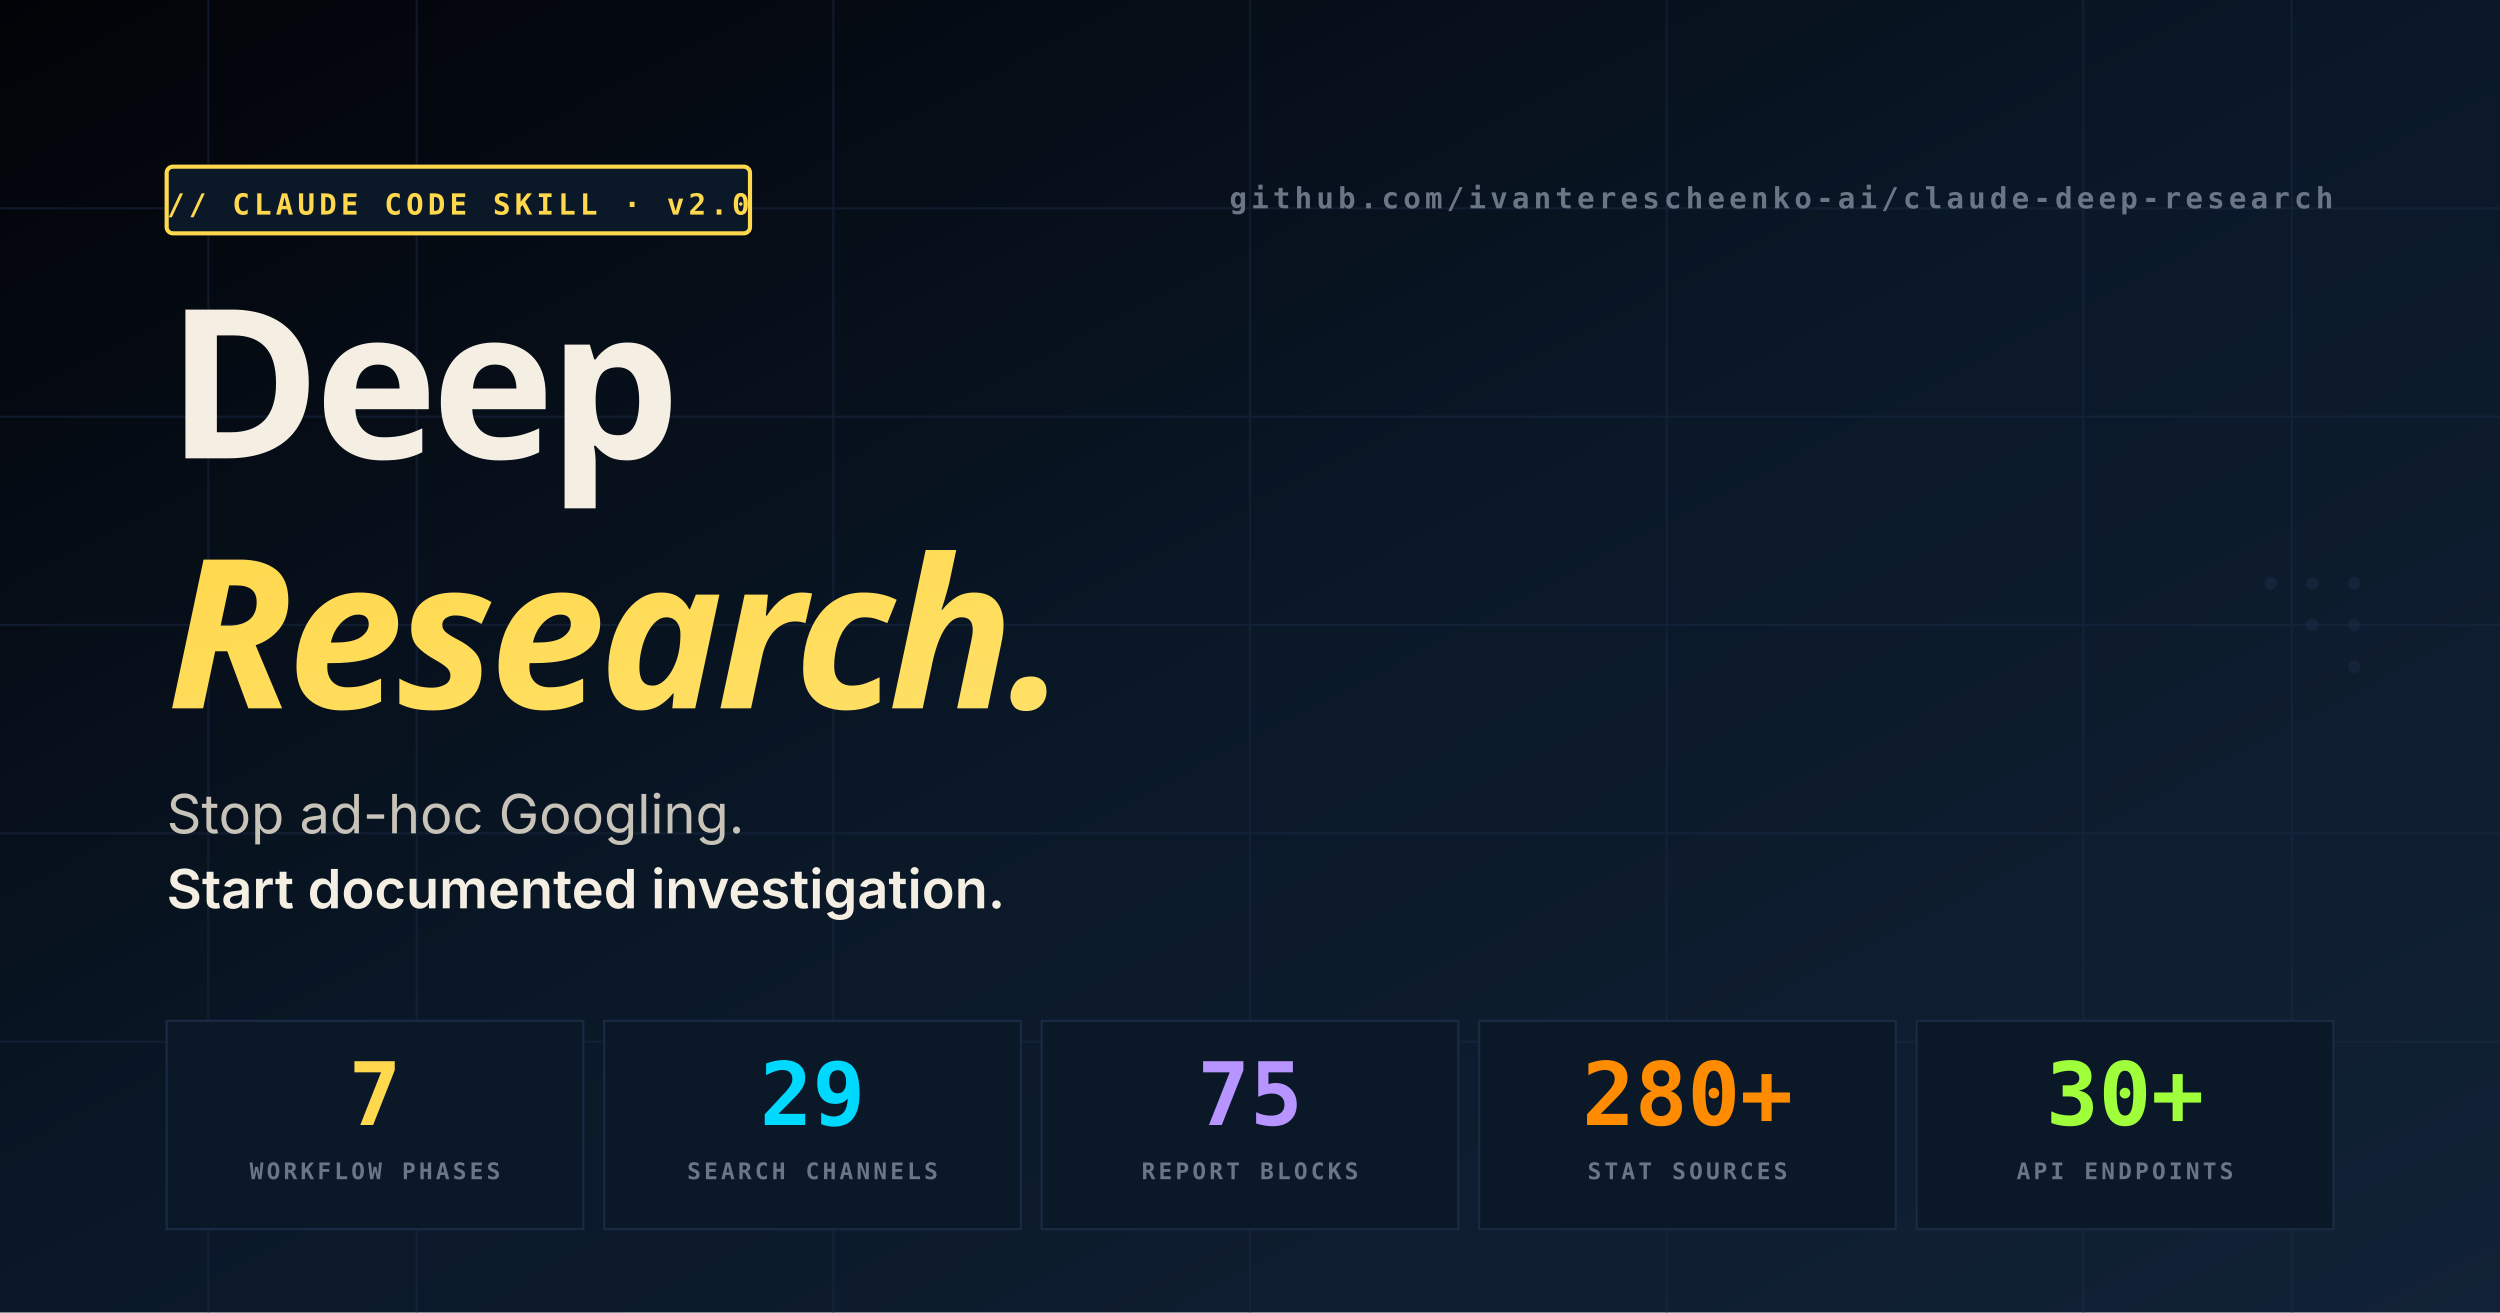
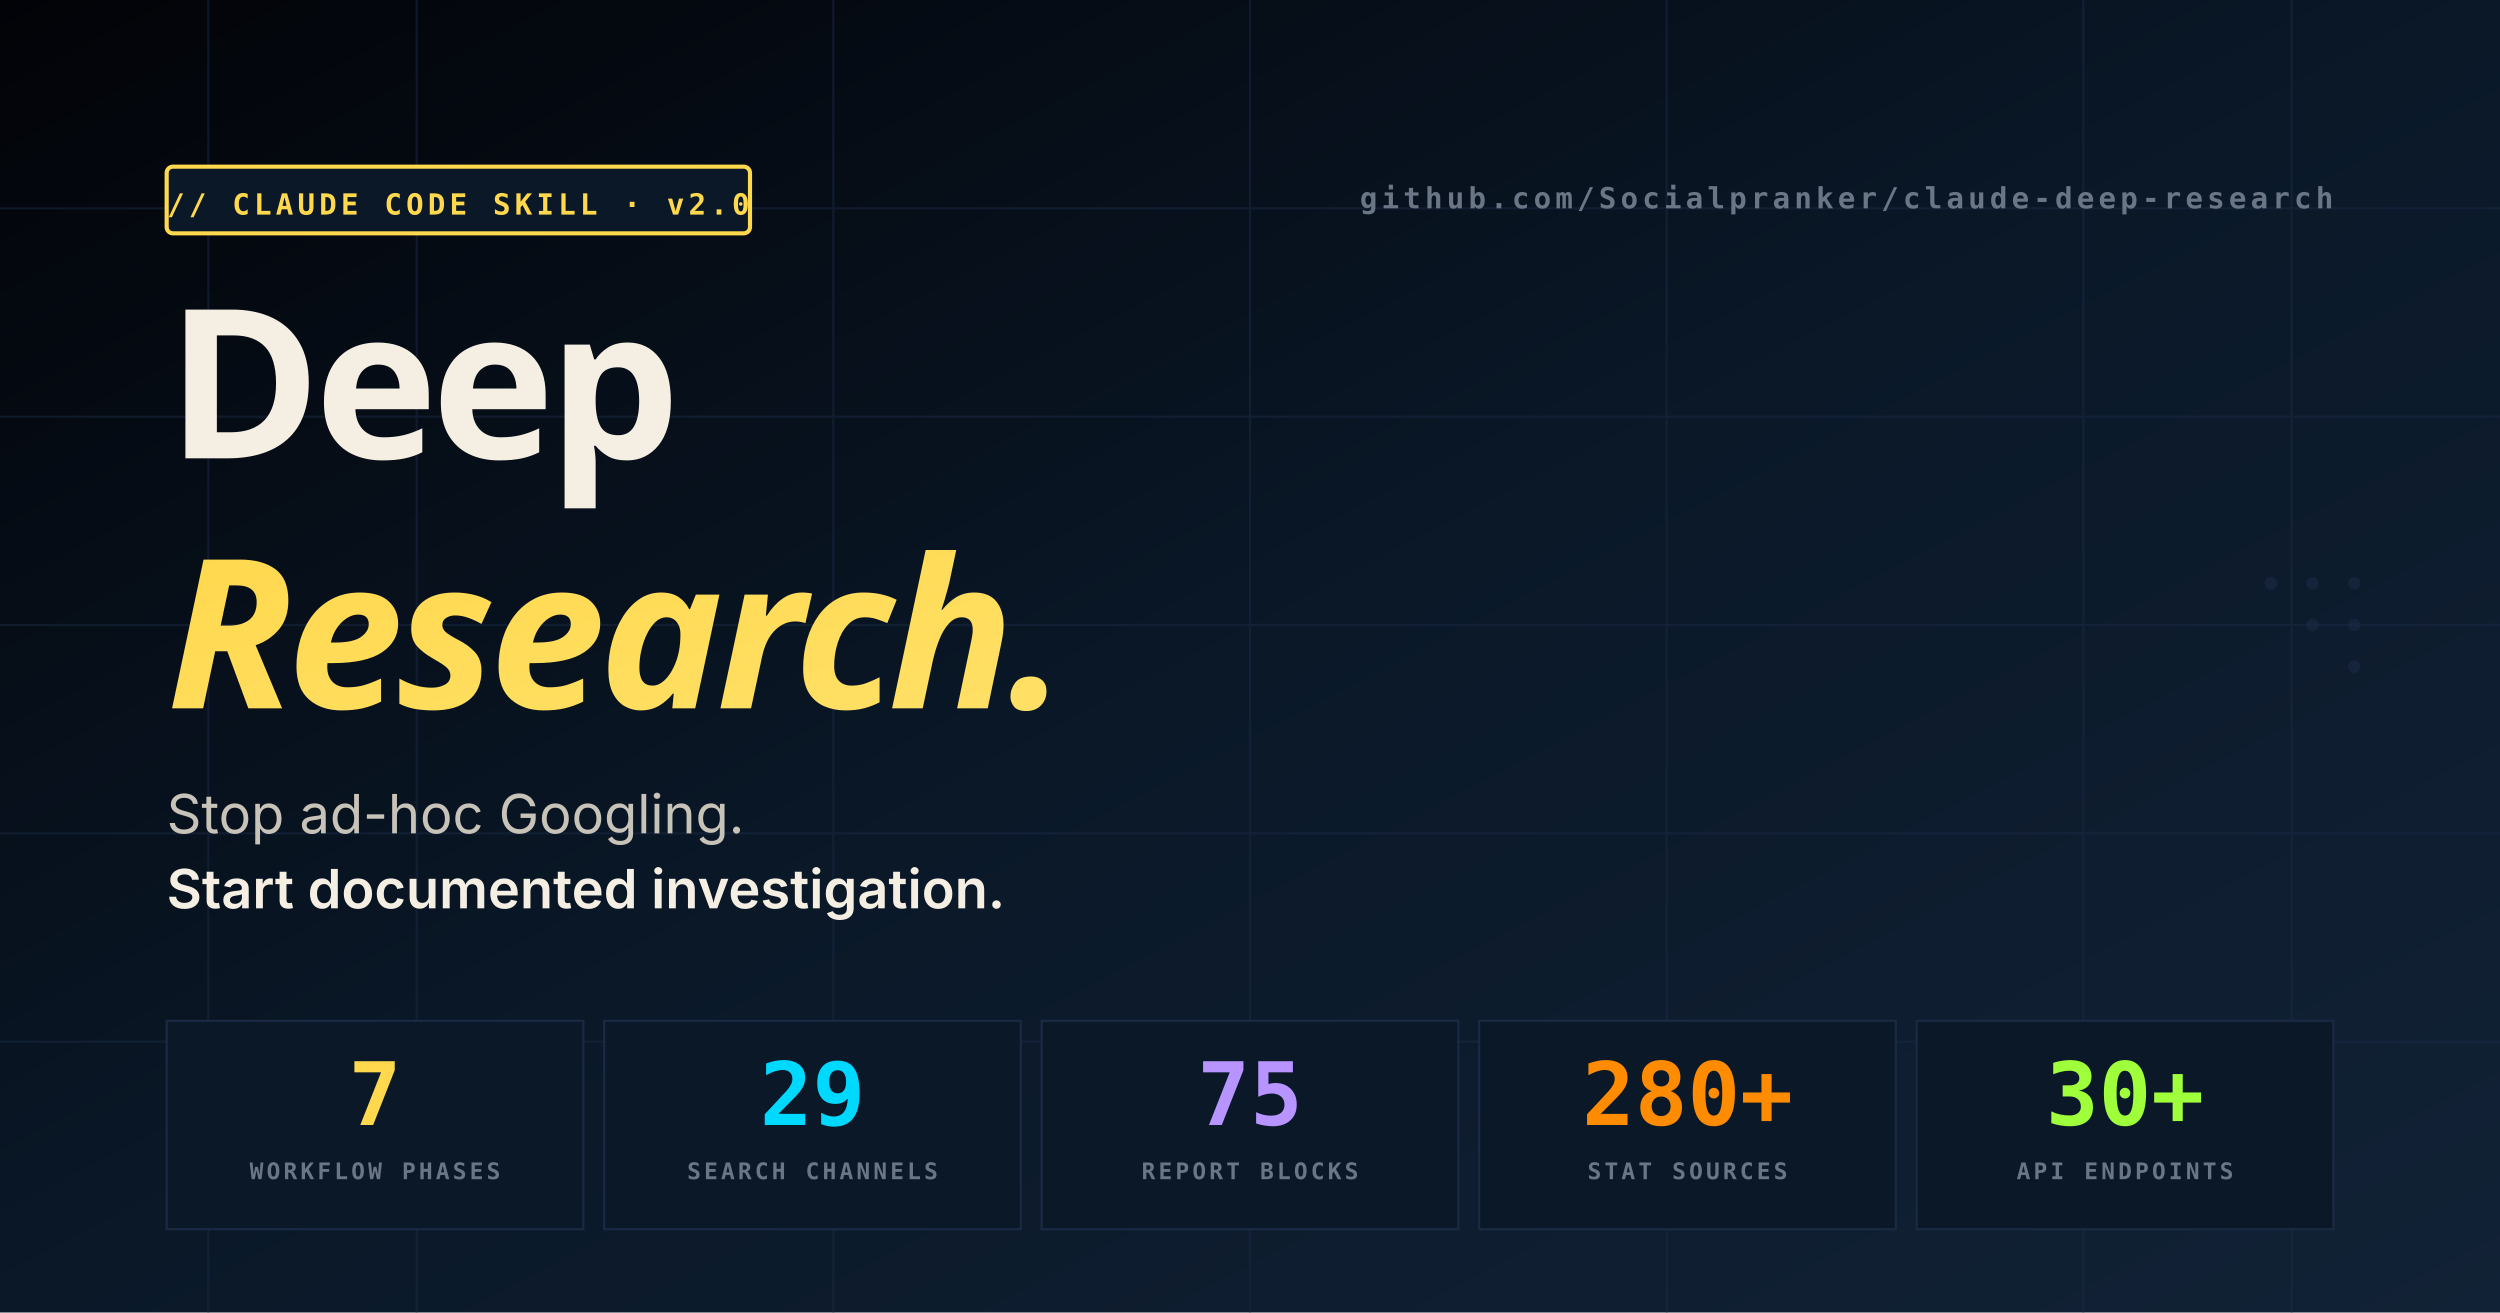
<svg xmlns="http://www.w3.org/2000/svg" viewBox="0 0 1200 630" width="1200" height="630">
  <defs>
    <linearGradient id="bg" x1="0%" y1="0%" x2="100%" y2="100%">
      <stop offset="0%" stop-color="#020307" />
      <stop offset="50%" stop-color="#0a1828" />
      <stop offset="100%" stop-color="#122236" />
    </linearGradient>
    <linearGradient id="gold" x1="0%" y1="0%" x2="100%" y2="100%">
      <stop offset="0%" stop-color="#ffd84d" />
      <stop offset="100%" stop-color="#ffe066" />
    </linearGradient>
  </defs>
  <rect width="1200" height="630" fill="url(#bg)" />
  <g stroke="#1a2a44" stroke-width="1" opacity="0.5">
    <line x1="0" y1="100" x2="1200" y2="100" />
    <line x1="0" y1="200" x2="1200" y2="200" />
    <line x1="0" y1="300" x2="1200" y2="300" />
    <line x1="0" y1="400" x2="1200" y2="400" />
    <line x1="0" y1="500" x2="1200" y2="500" />
    <line x1="100" y1="0" x2="100" y2="630" />
    <line x1="200" y1="0" x2="200" y2="630" />
    <line x1="400" y1="0" x2="400" y2="630" />
    <line x1="600" y1="0" x2="600" y2="630" />
    <line x1="800" y1="0" x2="800" y2="630" />
    <line x1="1000" y1="0" x2="1000" y2="630" />
    <line x1="1100" y1="0" x2="1100" y2="630" />
  </g>
  <rect x="80" y="80" width="280" height="32" fill="#0a1828" stroke="#ffd84d" stroke-width="2" rx="3" />
  <text x="220" y="103" font-family="JetBrains Mono, monospace" font-size="14" font-weight="800" fill="#ffd84d" text-anchor="middle" letter-spacing="2">// CLAUDE CODE SKILL · v2.0</text>
  <text x="80" y="220" font-family="Bricolage Grotesque, sans-serif" font-size="100" font-weight="800" fill="#f5efe3" letter-spacing="-3">Deep</text>
  <text x="80" y="340" font-family="Bricolage Grotesque, sans-serif" font-size="100" font-weight="800" fill="url(#gold)" font-style="italic" letter-spacing="-3">Research.</text>
  <text x="80" y="400" font-family="Inter, sans-serif" font-size="26" font-weight="400" fill="#c8c3b8">Stop ad-hoc Googling.</text>
  <text x="80" y="436" font-family="Inter, sans-serif" font-size="26" font-weight="600" fill="#f5efe3">Start documented investigation.</text>
  <g font-family="JetBrains Mono, monospace" text-anchor="middle">
    <rect x="80" y="490" width="200" height="100" fill="#0a1828" stroke="#1a2a44" stroke-width="1" />
    <text x="180" y="540" font-size="42" font-weight="800" fill="#ffd84d">7</text>
    <text x="180" y="566" font-size="11" font-weight="800" fill="#6a7585" letter-spacing="1.5">WORKFLOW PHASES</text>
    <rect x="290" y="490" width="200" height="100" fill="#0a1828" stroke="#1a2a44" stroke-width="1" />
    <text x="390" y="540" font-size="42" font-weight="800" fill="#00d9ff">29</text>
    <text x="390" y="566" font-size="11" font-weight="800" fill="#6a7585" letter-spacing="1.5">SEARCH CHANNELS</text>
    <rect x="500" y="490" width="200" height="100" fill="#0a1828" stroke="#1a2a44" stroke-width="1" />
    <text x="600" y="540" font-size="42" font-weight="800" fill="#b794ff">75</text>
    <text x="600" y="566" font-size="11" font-weight="800" fill="#6a7585" letter-spacing="1.5">REPORT BLOCKS</text>
    <rect x="710" y="490" width="200" height="100" fill="#0a1828" stroke="#1a2a44" stroke-width="1" />
    <text x="810" y="540" font-size="42" font-weight="800" fill="#ff8c00">280+</text>
    <text x="810" y="566" font-size="11" font-weight="800" fill="#6a7585" letter-spacing="1.5">STAT SOURCES</text>
    <rect x="920" y="490" width="200" height="100" fill="#0a1828" stroke="#1a2a44" stroke-width="1" />
    <text x="1020" y="540" font-size="42" font-weight="800" fill="#a0ff3b">30+</text>
    <text x="1020" y="566" font-size="11" font-weight="800" fill="#6a7585" letter-spacing="1.5">API ENDPOINTS</text>
  </g>
-   <text x="1120" y="100" font-family="JetBrains Mono, monospace" font-size="14" font-weight="800" fill="#6a7585" text-anchor="end" letter-spacing="2">github.com/ivanterescheenko-ai/claude-deep-research</text>
+   <text x="1120" y="100" font-family="JetBrains Mono, monospace" font-size="14" font-weight="800" fill="#6a7585" text-anchor="end" letter-spacing="2">github.com/Socialpranker/claude-deep-research</text>
  <g fill="#1a2a44" opacity="0.6">
    <circle cx="1130" cy="280" r="3" />
    <circle cx="1110" cy="280" r="3" />
    <circle cx="1090" cy="280" r="3" />
    <circle cx="1130" cy="300" r="3" />
    <circle cx="1110" cy="300" r="3" />
    <circle cx="1130" cy="320" r="3" />
  </g>
</svg>
